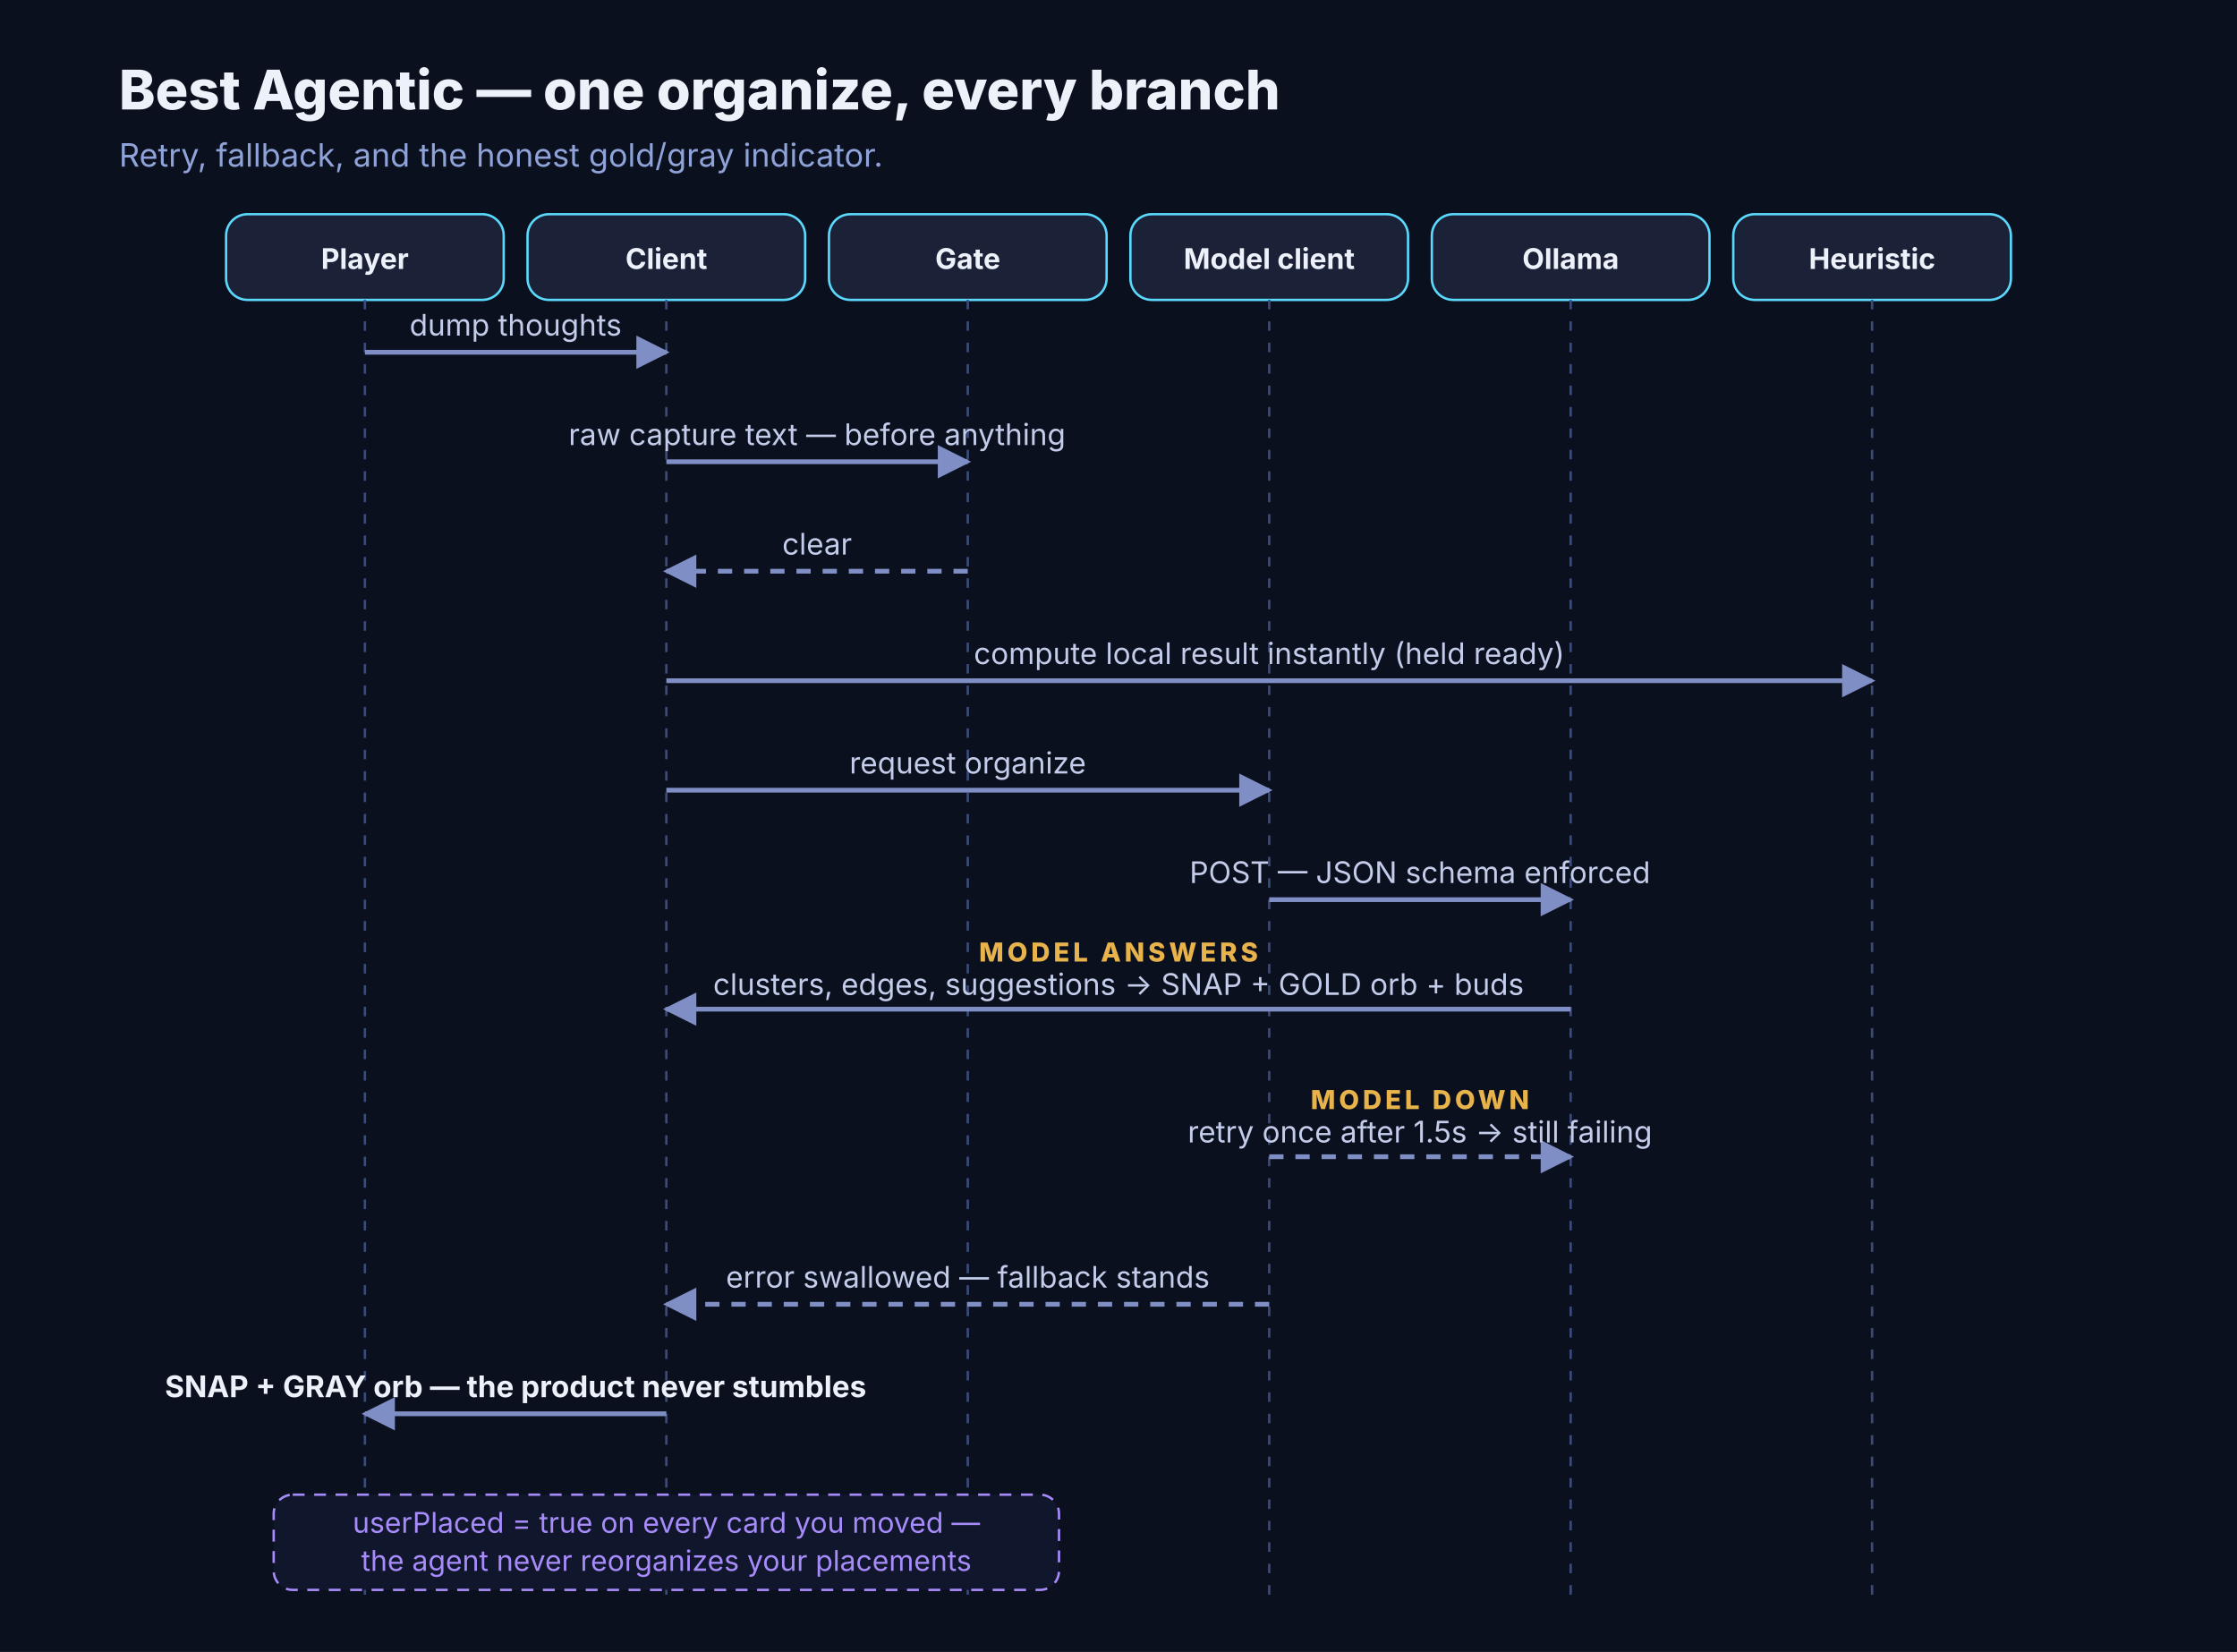
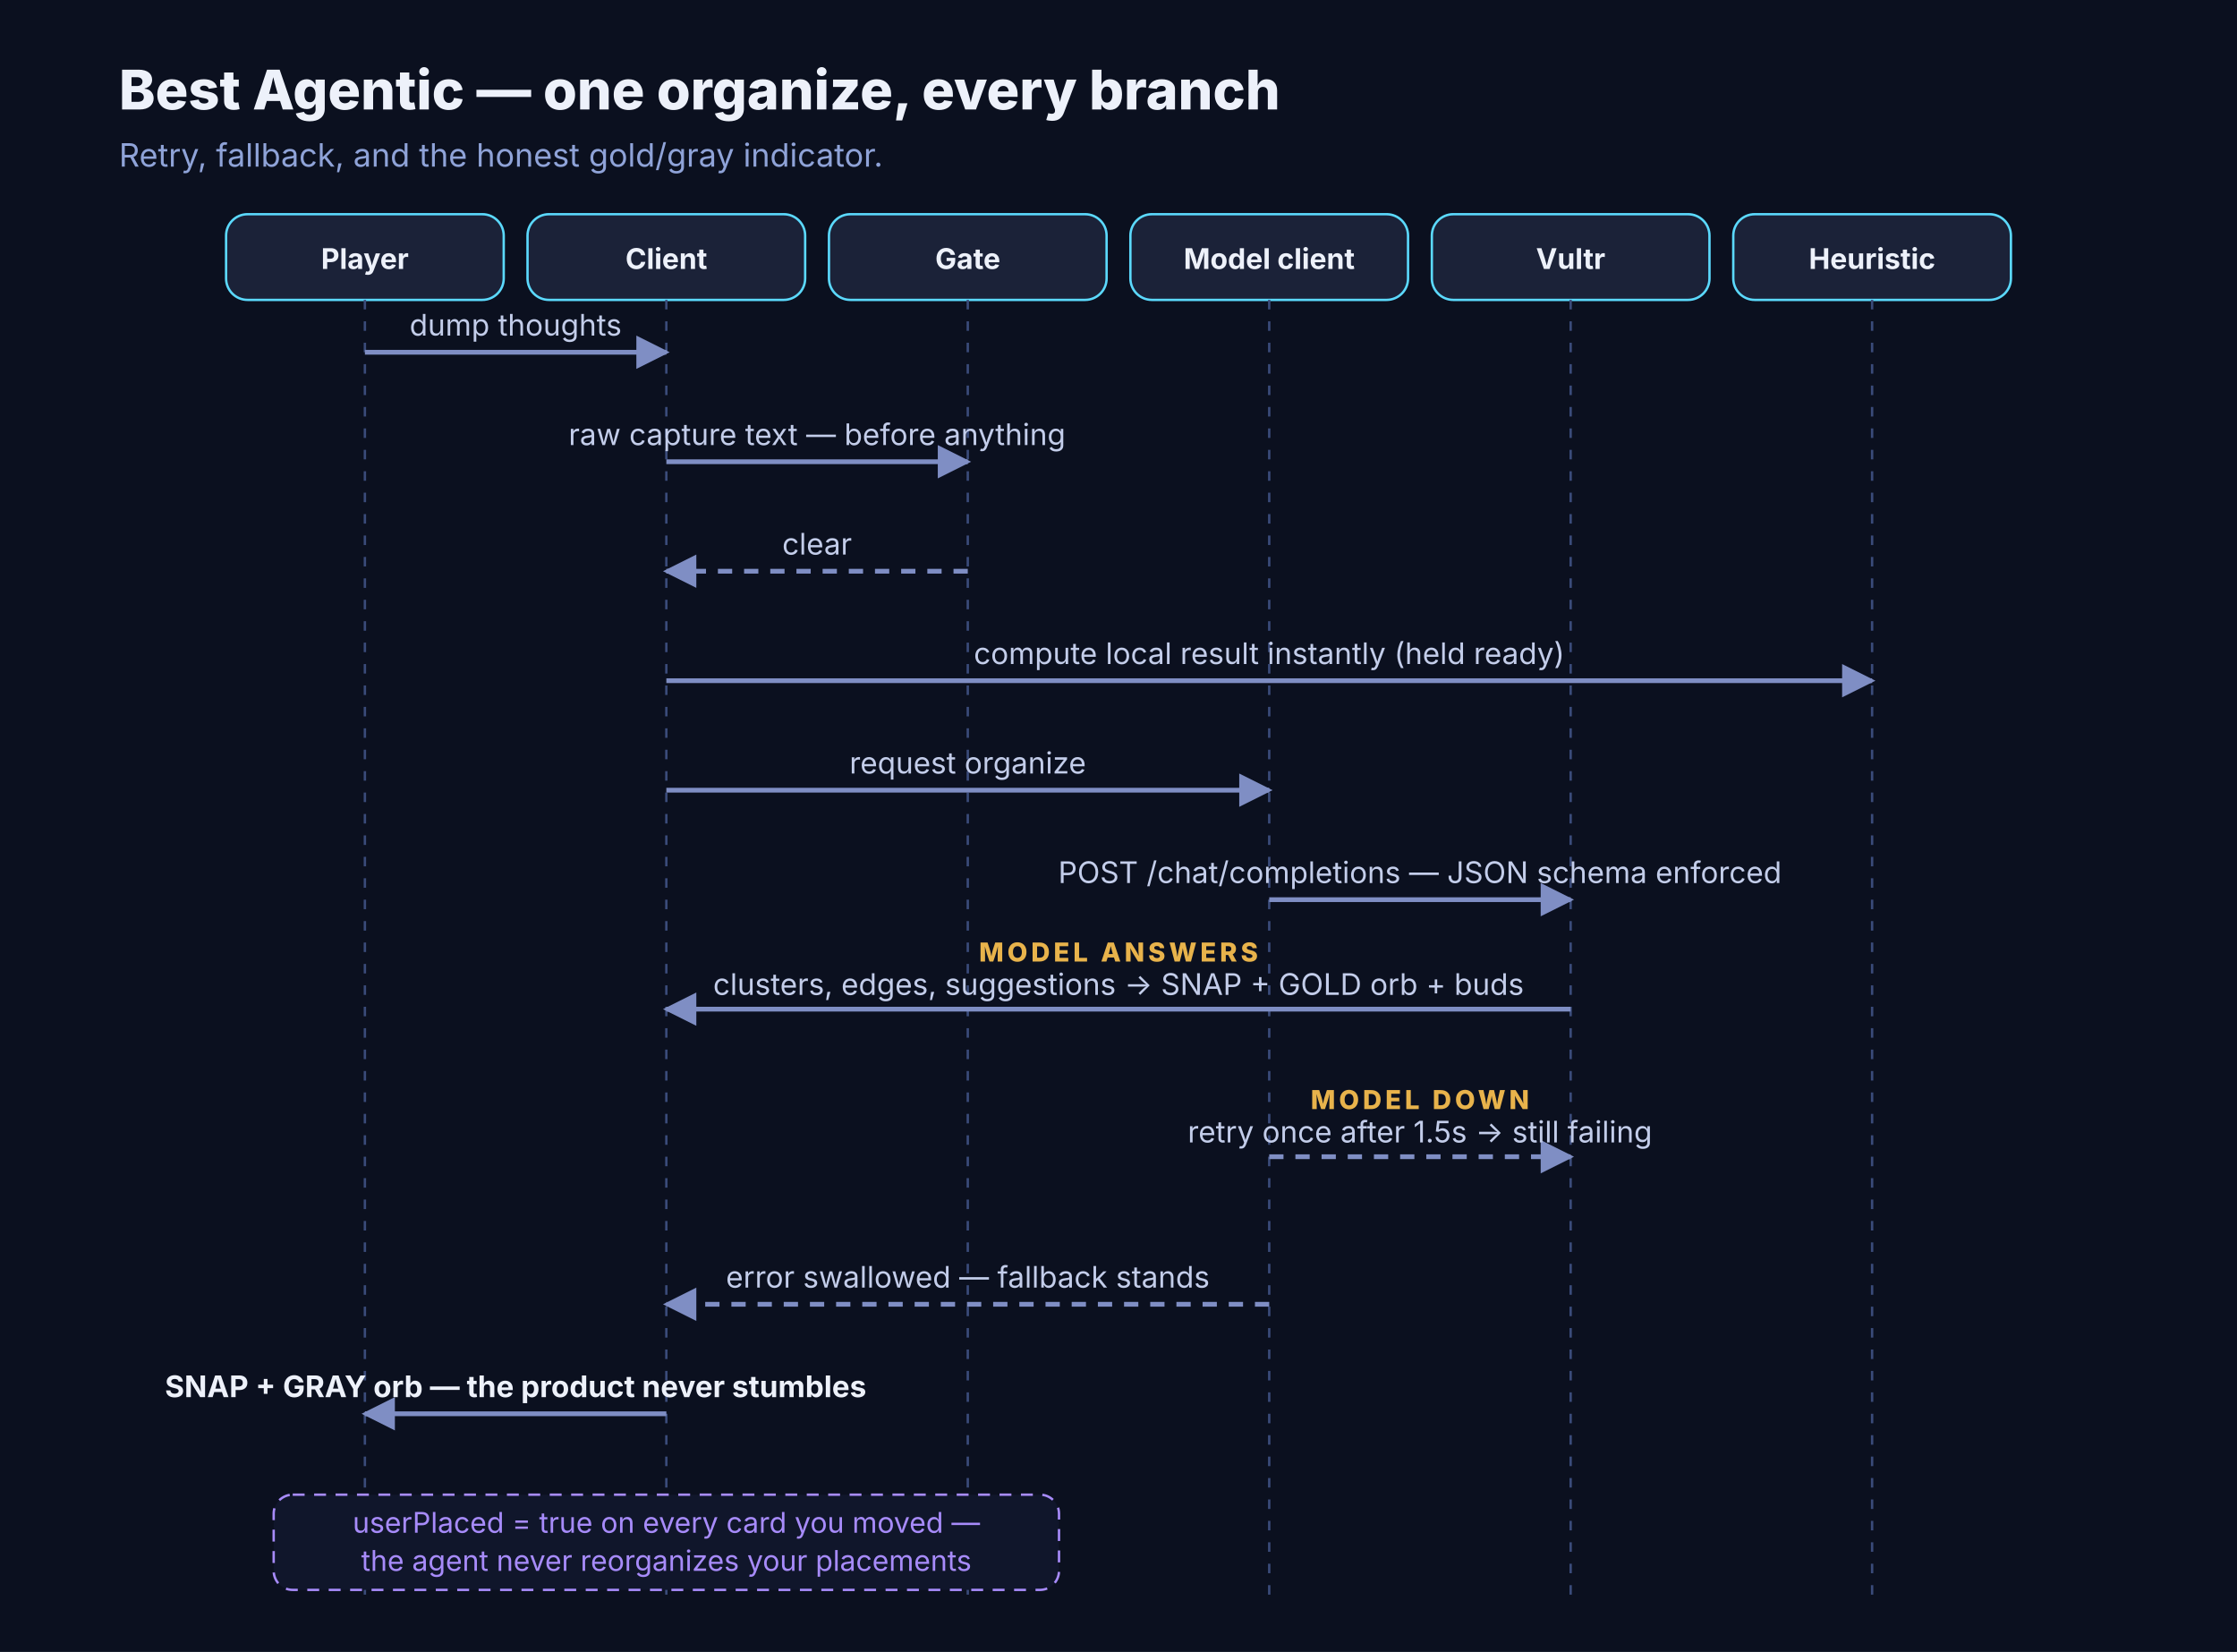
<svg xmlns="http://www.w3.org/2000/svg" width="940" height="694" viewBox="0 0 940 694" font-family="Inter, system-ui, sans-serif">
  <defs>
    <marker id="arr" viewBox="0 0 10 10" refX="9" refY="5" markerWidth="7" markerHeight="7" orient="auto-start-reverse">
      <path d="M0,0 L10,5 L0,10 z" fill="#7f8ec4" />
    </marker>
  </defs>
  <rect width="940" height="694" fill="#0b101f" />
  <text x="50" y="46" font-size="23" font-weight="800" fill="#EDF1FA">Best Agentic — one organize, every branch</text>
  <text x="50" y="70" font-size="13.5" fill="#8fa3d8">Retry, fallback, and the honest gold/gray indicator.</text>
  <rect width="940" height="694" fill="#0b101f" />
  <text x="50" y="46" font-size="23" font-weight="800" fill="#EDF1FA">Best Agentic — one organize, every branch</text>
  <text x="50" y="70" font-size="13.5" fill="#8fa3d8">Retry, fallback, and the honest gold/gray indicator.</text>
  <rect x="95.0" y="90" width="116.667" height="36" rx="9" fill="#1b2238" stroke="#5bd9fd" />
  <text x="153.333" y="113" font-size="12" font-weight="700" fill="#EDF1FA" text-anchor="middle">Player</text>
  <line x1="153.333" y1="126" x2="153.333" y2="674" stroke="#3a4b7a" stroke-dasharray="4 5" />
  <rect x="221.667" y="90" width="116.667" height="36" rx="9" fill="#1b2238" stroke="#5bd9fd" />
  <text x="280.0" y="113" font-size="12" font-weight="700" fill="#EDF1FA" text-anchor="middle">Client</text>
  <line x1="280.0" y1="126" x2="280.0" y2="674" stroke="#3a4b7a" stroke-dasharray="4 5" />
  <rect x="348.333" y="90" width="116.667" height="36" rx="9" fill="#1b2238" stroke="#5bd9fd" />
  <text x="406.667" y="113" font-size="12" font-weight="700" fill="#EDF1FA" text-anchor="middle">Gate</text>
  <line x1="406.667" y1="126" x2="406.667" y2="674" stroke="#3a4b7a" stroke-dasharray="4 5" />
  <rect x="475" y="90" width="116.667" height="36" rx="9" fill="#1b2238" stroke="#5bd9fd" />
  <text x="533.333" y="113" font-size="12" font-weight="700" fill="#EDF1FA" text-anchor="middle">Model client</text>
  <line x1="533.333" y1="126" x2="533.333" y2="674" stroke="#3a4b7a" stroke-dasharray="4 5" />
  <rect x="601.667" y="90" width="116.667" height="36" rx="9" fill="#1b2238" stroke="#5bd9fd" />
-   <text x="660.0" y="113" font-size="12" font-weight="700" fill="#EDF1FA" text-anchor="middle">Ollama</text>
+   <text x="660.0" y="113" font-size="12" font-weight="700" fill="#EDF1FA" text-anchor="middle">Vultr</text>
  <line x1="660.0" y1="126" x2="660.0" y2="674" stroke="#3a4b7a" stroke-dasharray="4 5" />
  <rect x="728.333" y="90" width="116.667" height="36" rx="9" fill="#1b2238" stroke="#5bd9fd" />
  <text x="786.667" y="113" font-size="12" font-weight="700" fill="#EDF1FA" text-anchor="middle">Heuristic</text>
  <line x1="786.667" y1="126" x2="786.667" y2="674" stroke="#3a4b7a" stroke-dasharray="4 5" />
  <line x1="153.333" y1="148" x2="280.0" y2="148" stroke="#7f8ec4" stroke-width="2" marker-end="url(#arr)" />
  <text x="216.667" y="141" font-size="12.5" fill="#c3cdea" text-anchor="middle">dump thoughts</text>
  <line x1="280.0" y1="194" x2="406.667" y2="194" stroke="#7f8ec4" stroke-width="2" marker-end="url(#arr)" />
  <text x="343.333" y="187" font-size="12.5" fill="#c3cdea" text-anchor="middle">raw capture text — before anything</text>
  <line x1="406.667" y1="240" x2="280.0" y2="240" stroke="#7f8ec4" stroke-width="2" stroke-dasharray="6 5" marker-end="url(#arr)" />
  <text x="343.333" y="233" font-size="12.5" fill="#c3cdea" text-anchor="middle">clear</text>
  <line x1="280.0" y1="286" x2="786.667" y2="286" stroke="#7f8ec4" stroke-width="2" marker-end="url(#arr)" />
  <text x="533.333" y="279" font-size="12.5" fill="#c3cdea" text-anchor="middle">compute local result instantly (held ready)</text>
  <line x1="280.0" y1="332" x2="533.333" y2="332" stroke="#7f8ec4" stroke-width="2" marker-end="url(#arr)" />
  <text x="406.667" y="325" font-size="12.5" fill="#c3cdea" text-anchor="middle">request organize</text>
  <line x1="533.333" y1="378" x2="660.0" y2="378" stroke="#7f8ec4" stroke-width="2" marker-end="url(#arr)" />
-   <text x="596.667" y="371" font-size="12.5" fill="#c3cdea" text-anchor="middle">POST — JSON schema enforced</text>
+   <text x="596.667" y="371" font-size="12.5" fill="#c3cdea" text-anchor="middle">POST /chat/completions — JSON schema enforced</text>
  <text x="470.0" y="404" font-size="11" font-weight="800" fill="#e8b34b" text-anchor="middle" letter-spacing="1.5">MODEL ANSWERS</text>
  <line x1="660.0" y1="424" x2="280.0" y2="424" stroke="#7f8ec4" stroke-width="2" marker-end="url(#arr)" />
  <text x="470.0" y="418" font-size="12.5" fill="#c3cdea" text-anchor="middle">clusters, edges, suggestions → SNAP + GOLD orb + buds</text>
  <text x="596.667" y="466" font-size="11" font-weight="800" fill="#e8b34b" text-anchor="middle" letter-spacing="1.5">MODEL DOWN</text>
  <line x1="533.333" y1="486" x2="660.0" y2="486" stroke="#7f8ec4" stroke-width="2" stroke-dasharray="6 5" marker-end="url(#arr)" />
  <text x="596.667" y="480" font-size="12.5" fill="#c3cdea" text-anchor="middle">retry once after 1.5s → still failing</text>
  <line x1="533.333" y1="548" x2="280.0" y2="548" stroke="#7f8ec4" stroke-width="2" stroke-dasharray="6 5" marker-end="url(#arr)" />
  <text x="406.667" y="541" font-size="12.5" fill="#c3cdea" text-anchor="middle">error swallowed — fallback stands</text>
  <line x1="280.0" y1="594" x2="153.333" y2="594" stroke="#7f8ec4" stroke-width="2" marker-end="url(#arr)" />
  <text x="216.667" y="587" font-size="12.5" font-weight="700" fill="#EDF1FA" text-anchor="middle">SNAP + GRAY orb — the product never stumbles</text>
  <rect x="115.0" y="628" width="330" height="40" rx="8" fill="#10162b" stroke="#a78bfa" stroke-dasharray="5 4" />
  <text x="280.0" y="644" font-size="12" fill="#a78bfa" text-anchor="middle">userPlaced = true on every card you moved —</text>
  <text x="280.0" y="660" font-size="12" fill="#a78bfa" text-anchor="middle">the agent never reorganizes your placements</text>
</svg>
